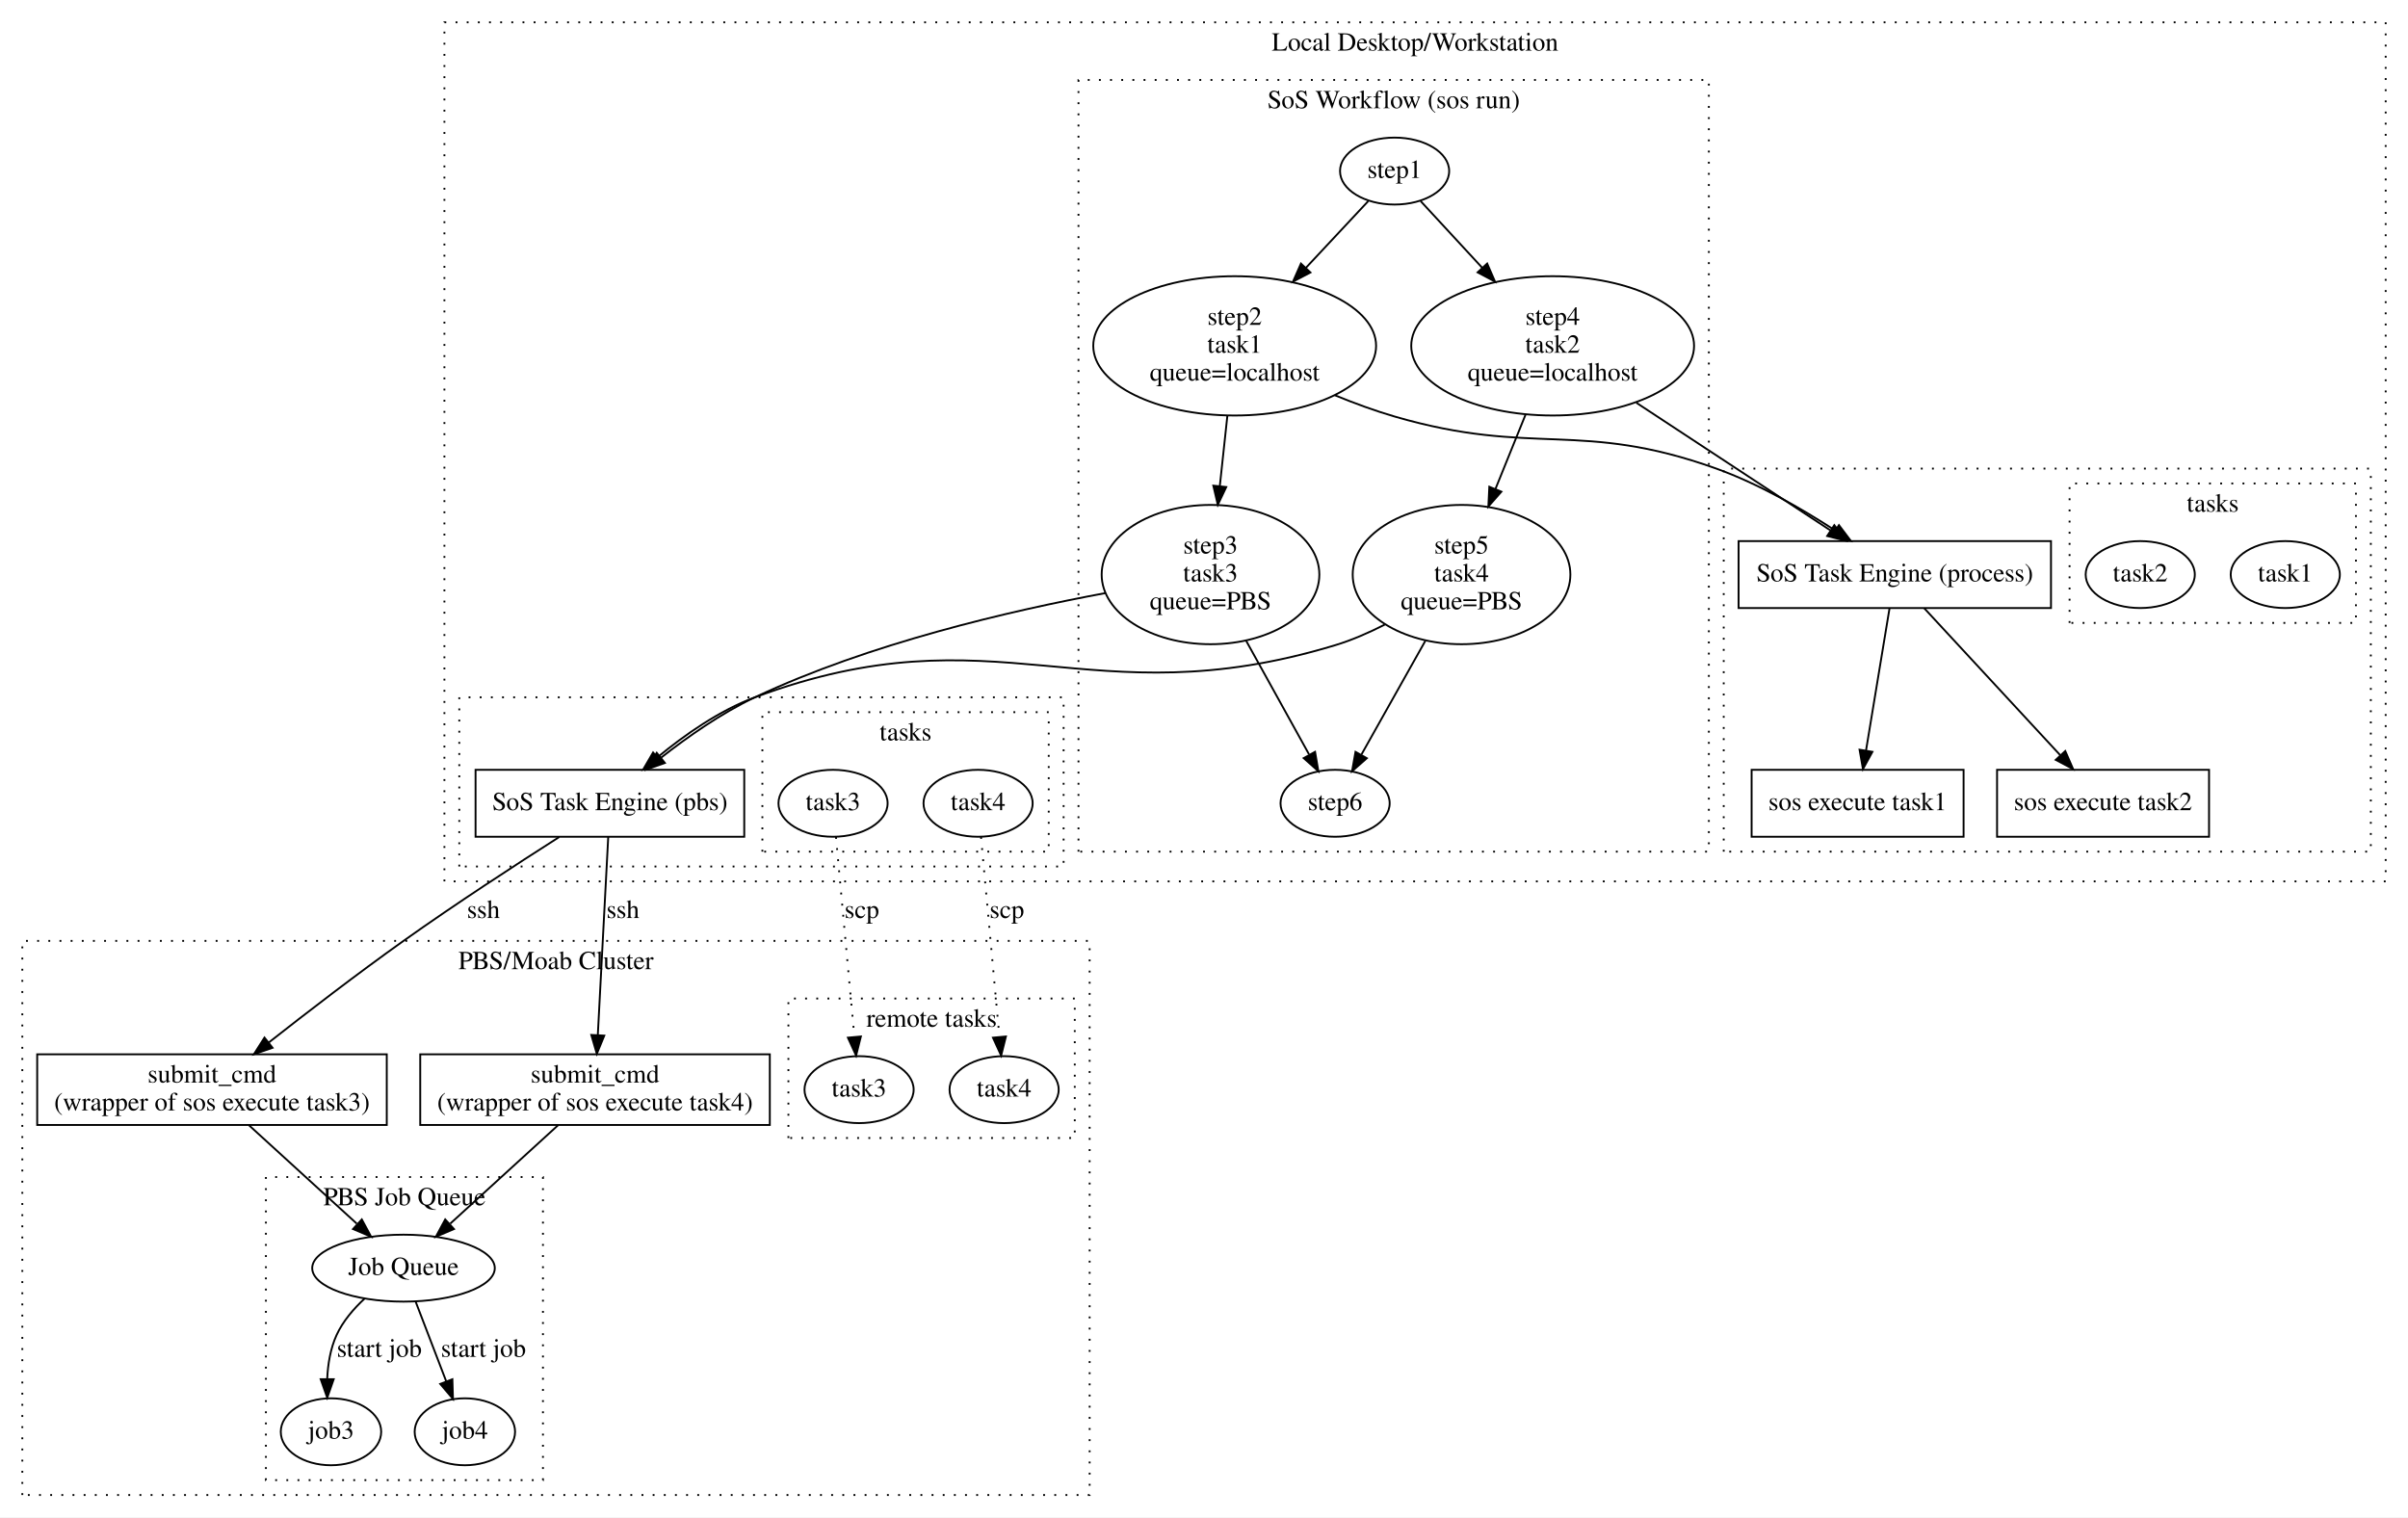
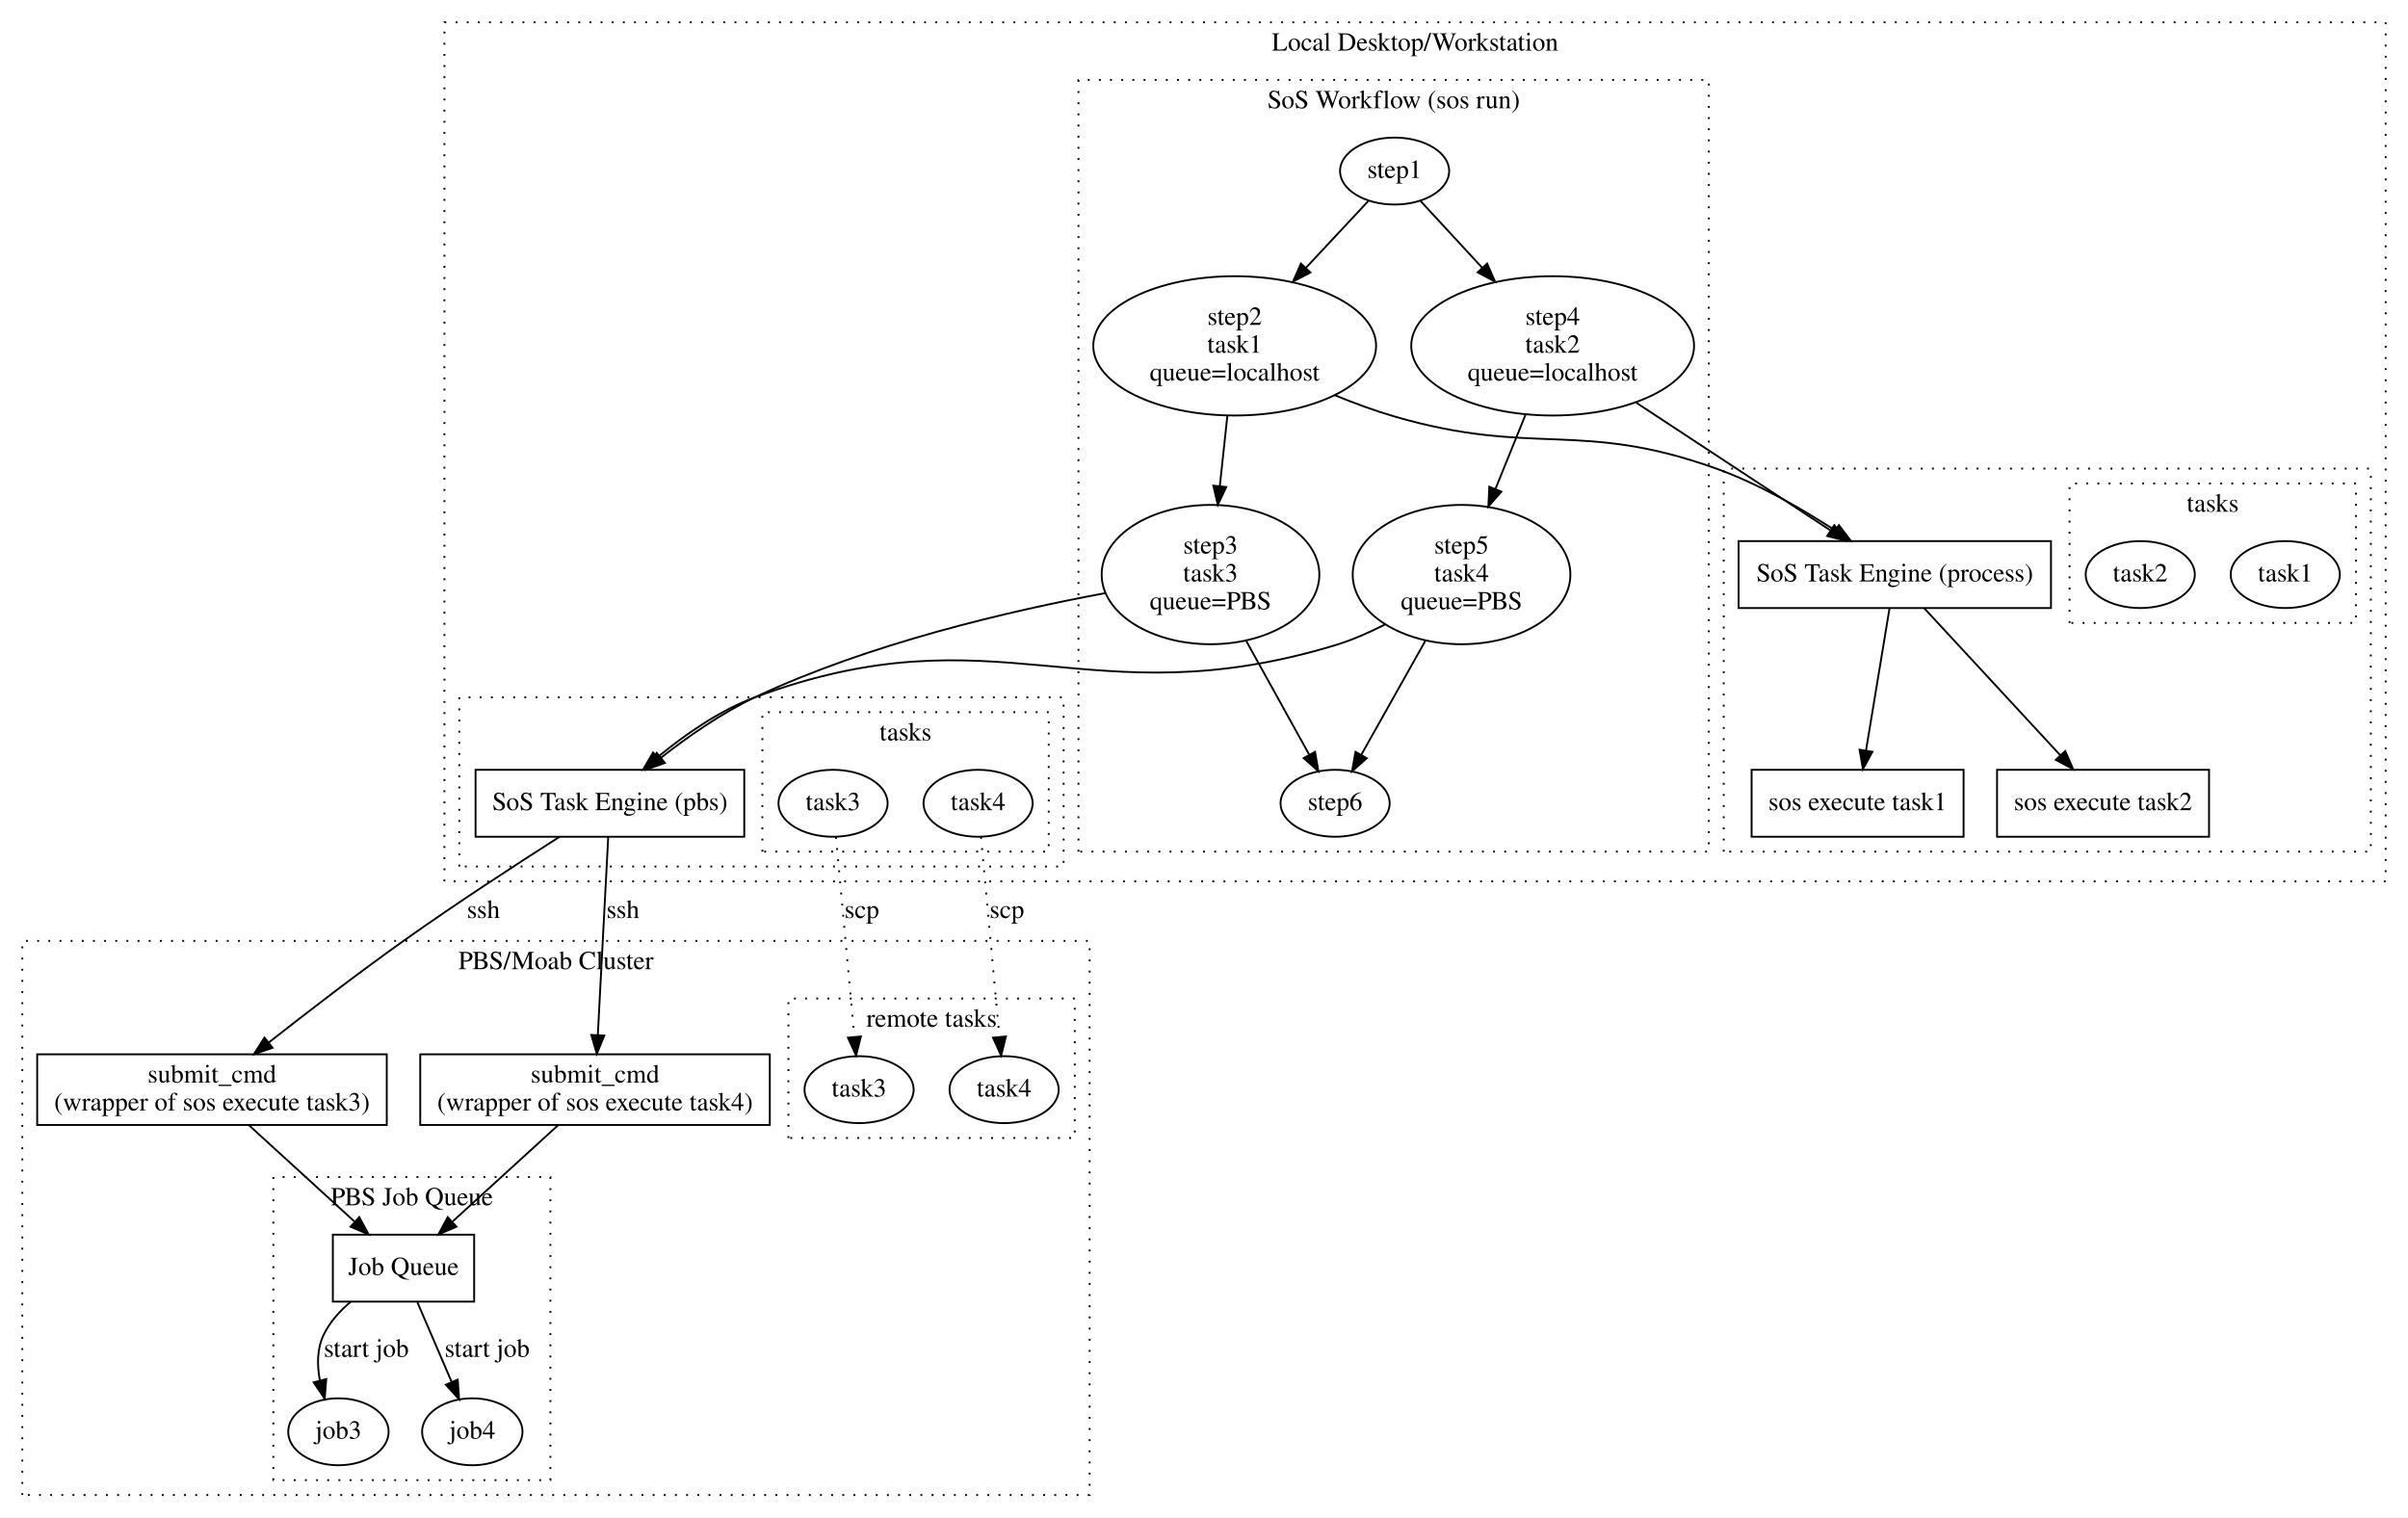
<svg xmlns="http://www.w3.org/2000/svg" width="1295pt" height="816pt" viewBox="0.00 0.00 1295.00 816.00">
  <g id="graph0" class="graph" transform="scale(1 1) rotate(0) translate(4 812)">
    <polygon fill="white" stroke="none" points="-4,4 -4,-812 1291,-812 1291,4 -4,4" />
+     <g id="clust1" class="cluster">
+       <polygon fill="none" stroke="black" stroke-dasharray="1,5" points="235,-338 235,-800 1279,-800 1279,-338 235,-338" />
+       <text text-anchor="middle" x="757" y="-784.8" font-family="Times,serif" font-size="14.00">Local Desktop/Workstation</text>
+     </g>
+     <g id="clust5" class="cluster">
+       <polygon fill="none" stroke="black" stroke-dasharray="1,5" points="243,-346 243,-437 568,-437 568,-346 243,-346" />
+     </g>
+     <g id="clust6" class="cluster">
+       <polygon fill="none" stroke="black" stroke-dasharray="1,5" points="406,-354 406,-429 560,-429 560,-354 406,-354" />
+       <text text-anchor="middle" x="483" y="-413.8" font-family="Times,serif" font-size="14.00">tasks</text>
+     </g>
+     <g id="clust2" class="cluster">
+       <polygon fill="none" stroke="black" stroke-dasharray="1,5" points="576,-354 576,-769 915,-769 915,-354 576,-354" />
+       <text text-anchor="middle" x="745.5" y="-753.8" font-family="Times,serif" font-size="14.00">SoS Workflow (sos run)</text>
+     </g>
+     <g id="clust3" class="cluster">
+       <polygon fill="none" stroke="black" stroke-dasharray="1,5" points="923,-354 923,-560 1271,-560 1271,-354 923,-354" />
+     </g>
+     <g id="clust4" class="cluster">
+       <polygon fill="none" stroke="black" stroke-dasharray="1,5" points="1109,-477 1109,-552 1263,-552 1263,-477 1109,-477" />
+       <text text-anchor="middle" x="1186" y="-536.8" font-family="Times,serif" font-size="14.00">tasks</text>
+     </g>
    <g id="clust7" class="cluster">
      <polygon fill="none" stroke="black" stroke-dasharray="1,5" points="8,-8 8,-306 582,-306 582,-8 8,-8" />
      <text text-anchor="middle" x="295" y="-290.8" font-family="Times,serif" font-size="14.00">PBS/Moab Cluster</text>
    </g>
    <g id="clust8" class="cluster">
      <polygon fill="none" stroke="black" stroke-dasharray="1,5" points="420,-200 420,-275 574,-275 574,-200 420,-200" />
      <text text-anchor="middle" x="497" y="-259.8" font-family="Times,serif" font-size="14.00">remote tasks</text>
    </g>
    <g id="clust9" class="cluster">
-       <polygon fill="none" stroke="black" stroke-dasharray="1,5" points="139,-16 139,-179 288,-179 288,-16 139,-16" />
-       <text text-anchor="middle" x="213.5" y="-163.8" font-family="Times,serif" font-size="14.00">PBS Job Queue</text>
-     </g>
-     <g id="clust1" class="cluster">
-       <polygon fill="none" stroke="black" stroke-dasharray="1,5" points="235,-338 235,-800 1279,-800 1279,-338 235,-338" />
-       <text text-anchor="middle" x="757" y="-784.8" font-family="Times,serif" font-size="14.00">Local Desktop/Workstation</text>
-     </g>
-     <g id="clust2" class="cluster">
-       <polygon fill="none" stroke="black" stroke-dasharray="1,5" points="576,-354 576,-769 915,-769 915,-354 576,-354" />
-       <text text-anchor="middle" x="745.5" y="-753.8" font-family="Times,serif" font-size="14.00">SoS Workflow (sos run)</text>
-     </g>
-     <g id="clust3" class="cluster">
-       <polygon fill="none" stroke="black" stroke-dasharray="1,5" points="923,-354 923,-560 1271,-560 1271,-354 923,-354" />
-     </g>
-     <g id="clust4" class="cluster">
-       <polygon fill="none" stroke="black" stroke-dasharray="1,5" points="1109,-477 1109,-552 1263,-552 1263,-477 1109,-477" />
-       <text text-anchor="middle" x="1186" y="-536.8" font-family="Times,serif" font-size="14.00">tasks</text>
-     </g>
-     <g id="clust5" class="cluster">
-       <polygon fill="none" stroke="black" stroke-dasharray="1,5" points="243,-346 243,-437 568,-437 568,-346 243,-346" />
-     </g>
-     <g id="clust6" class="cluster">
-       <polygon fill="none" stroke="black" stroke-dasharray="1,5" points="406,-354 406,-429 560,-429 560,-354 406,-354" />
-       <text text-anchor="middle" x="483" y="-413.8" font-family="Times,serif" font-size="14.00">tasks</text>
+       <polygon fill="none" stroke="black" stroke-dasharray="1,5" points="143,-16 143,-179 292,-179 292,-16 143,-16" />
+       <text text-anchor="middle" x="217.5" y="-163.8" font-family="Times,serif" font-size="14.00">PBS Job Queue</text>
    </g>
    <g id="node1" class="node">
      <ellipse fill="none" stroke="black" cx="660" cy="-626" rx="76.052" ry="37.453" />
      <text text-anchor="middle" x="660" y="-637.3" font-family="Times,serif" font-size="14.00">step2</text>
      <text text-anchor="middle" x="660" y="-622.3" font-family="Times,serif" font-size="14.00">task1</text>
      <text text-anchor="middle" x="660" y="-607.3" font-family="Times,serif" font-size="14.00">queue=localhost</text>
    </g>
    <g id="node3" class="node">
      <ellipse fill="none" stroke="black" cx="647" cy="-503" rx="58.534" ry="37.453" />
      <text text-anchor="middle" x="647" y="-514.3" font-family="Times,serif" font-size="14.00">step3</text>
      <text text-anchor="middle" x="647" y="-499.3" font-family="Times,serif" font-size="14.00">task3</text>
      <text text-anchor="middle" x="647" y="-484.3" font-family="Times,serif" font-size="14.00">queue=PBS</text>
    </g>
    <g id="edge2" class="edge">
      <path fill="none" stroke="black" d="M656.064,-588.368C654.792,-576.521 653.363,-563.221 652.022,-550.744" />
      <polygon fill="black" stroke="black" points="655.471,-550.077 650.922,-540.508 648.511,-550.825 655.471,-550.077" />
    </g>
    <g id="node7" class="node">
      <polygon fill="none" stroke="black" points="1099,-521 931,-521 931,-485 1099,-485 1099,-521" />
      <text text-anchor="middle" x="1015" y="-499.3" font-family="Times,serif" font-size="14.00">SoS Task Engine (process)</text>
    </g>
    <g id="edge7" class="edge">
      <path fill="none" stroke="black" d="M713.851,-599.445C724.346,-595.149 735.388,-591.09 746,-588 820.783,-566.222 845.681,-586.288 919,-560 941.633,-551.885 964.978,-538.402 982.979,-526.699" />
      <polygon fill="black" stroke="black" points="984.969,-529.579 991.36,-521.129 981.095,-523.749 984.969,-529.579" />
    </g>
    <g id="node2" class="node">
      <ellipse fill="none" stroke="black" cx="831" cy="-626" rx="76.052" ry="37.453" />
      <text text-anchor="middle" x="831" y="-637.3" font-family="Times,serif" font-size="14.00">step4</text>
      <text text-anchor="middle" x="831" y="-622.3" font-family="Times,serif" font-size="14.00">task2</text>
      <text text-anchor="middle" x="831" y="-607.3" font-family="Times,serif" font-size="14.00">queue=localhost</text>
    </g>
    <g id="node4" class="node">
      <ellipse fill="none" stroke="black" cx="782" cy="-503" rx="58.534" ry="37.453" />
      <text text-anchor="middle" x="782" y="-514.3" font-family="Times,serif" font-size="14.00">step5</text>
      <text text-anchor="middle" x="782" y="-499.3" font-family="Times,serif" font-size="14.00">task4</text>
      <text text-anchor="middle" x="782" y="-484.3" font-family="Times,serif" font-size="14.00">queue=PBS</text>
    </g>
    <g id="edge5" class="edge">
      <path fill="none" stroke="black" d="M816.431,-589.024C811.346,-576.467 805.574,-562.214 800.229,-549.014" />
      <polygon fill="black" stroke="black" points="803.426,-547.584 796.428,-539.629 796.938,-550.212 803.426,-547.584" />
    </g>
    <g id="edge9" class="edge">
      <path fill="none" stroke="black" d="M876.011,-595.4C908.119,-574.286 950.663,-546.308 980.187,-526.894" />
      <polygon fill="black" stroke="black" points="982.473,-529.579 988.905,-521.16 978.627,-523.73 982.473,-529.579" />
    </g>
    <g id="node6" class="node">
      <ellipse fill="none" stroke="black" cx="714" cy="-380" rx="29.348" ry="18" />
      <text text-anchor="middle" x="714" y="-376.3" font-family="Times,serif" font-size="14.00">step6</text>
    </g>
    <g id="edge3" class="edge">
      <path fill="none" stroke="black" d="M666.2,-467.326C676.966,-447.882 690.159,-424.056 699.956,-406.364" />
      <polygon fill="black" stroke="black" points="703.229,-407.677 705.011,-397.233 697.105,-404.286 703.229,-407.677" />
    </g>
    <g id="node8" class="node">
      <polygon fill="none" stroke="black" points="396.25,-398 251.75,-398 251.75,-362 396.25,-362 396.25,-398" />
      <text text-anchor="middle" x="324" y="-376.3" font-family="Times,serif" font-size="14.00">SoS Task Engine (pbs)</text>
    </g>
    <g id="edge8" class="edge">
      <path fill="none" stroke="black" d="M590.499,-493.043C539.497,-483.573 463.286,-465.927 402,-437 383.979,-428.494 365.781,-415.721 351.5,-404.521" />
      <polygon fill="black" stroke="black" points="353.562,-401.689 343.575,-398.153 349.177,-407.145 353.562,-401.689" />
    </g>
    <g id="edge6" class="edge">
      <path fill="none" stroke="black" d="M762.514,-467.326C751.586,-447.882 738.196,-424.056 728.254,-406.364" />
      <polygon fill="black" stroke="black" points="731.073,-404.236 723.123,-397.233 724.971,-407.666 731.073,-404.236" />
    </g>
    <g id="edge10" class="edge">
      <path fill="none" stroke="black" d="M740.733,-476.103C732.169,-471.727 723.005,-467.725 714,-465 580.746,-424.667 532.49,-485.535 402,-437 382.8,-429.859 364.061,-416.67 349.763,-404.885" />
      <polygon fill="black" stroke="black" points="351.767,-401.994 341.889,-398.165 347.223,-407.319 351.767,-401.994" />
    </g>
    <g id="node5" class="node">
      <ellipse fill="none" stroke="black" cx="746" cy="-720" rx="29.348" ry="18" />
      <text text-anchor="middle" x="746" y="-716.3" font-family="Times,serif" font-size="14.00">step1</text>
    </g>
    <g id="edge1" class="edge">
      <path fill="none" stroke="black" d="M731.799,-703.808C722.626,-693.996 710.218,-680.722 698.298,-667.969" />
      <polygon fill="black" stroke="black" points="700.749,-665.467 691.364,-660.552 695.636,-670.247 700.749,-665.467" />
    </g>
    <g id="edge4" class="edge">
      <path fill="none" stroke="black" d="M760.036,-703.808C769.102,-693.996 781.366,-680.722 793.148,-667.969" />
      <polygon fill="black" stroke="black" points="795.786,-670.272 800.001,-660.552 790.644,-665.522 795.786,-670.272" />
    </g>
    <g id="node9" class="node">
      <polygon fill="none" stroke="black" points="1052,-398 938,-398 938,-362 1052,-362 1052,-398" />
      <text text-anchor="middle" x="995" y="-376.3" font-family="Times,serif" font-size="14.00">sos execute task1</text>
    </g>
    <g id="edge11" class="edge">
      <path fill="none" stroke="black" d="M1012.18,-484.92C1008.89,-465.035 1003.42,-431.923 999.533,-408.423" />
      <polygon fill="black" stroke="black" points="1002.96,-407.68 997.873,-398.385 996.051,-408.822 1002.96,-407.68" />
    </g>
    <g id="node10" class="node">
      <polygon fill="none" stroke="black" points="1184,-398 1070,-398 1070,-362 1184,-362 1184,-398" />
      <text text-anchor="middle" x="1127" y="-376.3" font-family="Times,serif" font-size="14.00">sos execute task2</text>
    </g>
    <g id="edge12" class="edge">
      <path fill="none" stroke="black" d="M1030.81,-484.92C1049.88,-464.319 1082.09,-429.519 1103.93,-405.921" />
      <polygon fill="black" stroke="black" points="1106.68,-408.101 1110.91,-398.385 1101.55,-403.346 1106.68,-408.101" />
    </g>
    <g id="node17" class="node">
      <polygon fill="none" stroke="black" points="204,-245 16,-245 16,-207 204,-207 204,-245" />
      <text text-anchor="middle" x="110" y="-229.8" font-family="Times,serif" font-size="14.00">submit_cmd</text>
      <text text-anchor="middle" x="110" y="-214.8" font-family="Times,serif" font-size="14.00">(wrapper of sos execute task3)</text>
    </g>
    <g id="edge19" class="edge">
      <path fill="none" stroke="black" d="M296.715,-361.838C274.017,-347.375 241.01,-325.913 213,-306 188.139,-288.326 160.774,-267.257 140.503,-251.324" />
      <polygon fill="black" stroke="black" points="142.572,-248.499 132.553,-245.053 138.237,-253.995 142.572,-248.499" />
      <text text-anchor="middle" x="256" y="-318.3" font-family="Times,serif" font-size="14.00">ssh</text>
    </g>
    <g id="node18" class="node">
      <polygon fill="none" stroke="black" points="410,-245 222,-245 222,-207 410,-207 410,-245" />
      <text text-anchor="middle" x="316" y="-229.8" font-family="Times,serif" font-size="14.00">submit_cmd</text>
      <text text-anchor="middle" x="316" y="-214.8" font-family="Times,serif" font-size="14.00">(wrapper of sos execute task4)</text>
    </g>
    <g id="edge20" class="edge">
      <path fill="none" stroke="black" d="M323.098,-361.859C321.738,-336.023 319.148,-286.804 317.501,-255.511" />
      <polygon fill="black" stroke="black" points="320.982,-255.059 316.961,-245.257 313.991,-255.427 320.982,-255.059" />
      <text text-anchor="middle" x="331" y="-318.3" font-family="Times,serif" font-size="14.00">ssh</text>
    </g>
    <g id="node11" class="node">
      <ellipse fill="none" stroke="black" cx="1225" cy="-503" rx="29.348" ry="18" />
      <text text-anchor="middle" x="1225" y="-499.3" font-family="Times,serif" font-size="14.00">task1</text>
    </g>
    <g id="node12" class="node">
      <ellipse fill="none" stroke="black" cx="1147" cy="-503" rx="29.348" ry="18" />
      <text text-anchor="middle" x="1147" y="-499.3" font-family="Times,serif" font-size="14.00">task2</text>
    </g>
    <g id="node13" class="node">
      <ellipse fill="none" stroke="black" cx="444" cy="-380" rx="29.348" ry="18" />
      <text text-anchor="middle" x="444" y="-376.3" font-family="Times,serif" font-size="14.00">task3</text>
    </g>
    <g id="node15" class="node">
      <ellipse fill="none" stroke="black" cx="458" cy="-226" rx="29.348" ry="18" />
      <text text-anchor="middle" x="458" y="-222.3" font-family="Times,serif" font-size="14.00">task3</text>
    </g>
    <g id="edge17" class="edge">
      <path fill="none" stroke="black" stroke-dasharray="1,5" d="M445.579,-361.859C447.984,-335.745 452.589,-285.743 455.466,-254.507" />
      <polygon fill="black" stroke="black" points="458.974,-254.59 456.406,-244.311 452.003,-253.948 458.974,-254.59" />
      <text text-anchor="middle" x="459.5" y="-318.3" font-family="Times,serif" font-size="14.00">scp</text>
    </g>
    <g id="node14" class="node">
      <ellipse fill="none" stroke="black" cx="522" cy="-380" rx="29.348" ry="18" />
      <text text-anchor="middle" x="522" y="-376.3" font-family="Times,serif" font-size="14.00">task4</text>
    </g>
    <g id="node16" class="node">
      <ellipse fill="none" stroke="black" cx="536" cy="-226" rx="29.348" ry="18" />
      <text text-anchor="middle" x="536" y="-222.3" font-family="Times,serif" font-size="14.00">task4</text>
    </g>
    <g id="edge18" class="edge">
      <path fill="none" stroke="black" stroke-dasharray="1,5" d="M523.579,-361.859C525.984,-335.745 530.589,-285.743 533.466,-254.507" />
      <polygon fill="black" stroke="black" points="536.974,-254.59 534.406,-244.311 530.003,-253.948 536.974,-254.59" />
      <text text-anchor="middle" x="537.5" y="-318.3" font-family="Times,serif" font-size="14.00">scp</text>
    </g>
    <g id="node19" class="node">
-       <ellipse fill="none" stroke="black" cx="213" cy="-130" rx="49.094" ry="18" />
+       <polygon fill="none" stroke="black" points="251,-148 175,-148 175,-112 251,-112 251,-148" />
      <text text-anchor="middle" x="213" y="-126.3" font-family="Times,serif" font-size="14.00">Job Queue</text>
    </g>
    <g id="edge15" class="edge">
-       <path fill="none" stroke="black" d="M129.859,-206.876C146.386,-191.794 170.009,-170.234 187.854,-153.949" />
-       <polygon fill="black" stroke="black" points="190.573,-156.206 195.6,-146.879 185.854,-151.035 190.573,-156.206" />
+       <path fill="none" stroke="black" d="M129.859,-206.876C145.98,-192.164 168.854,-171.288 186.53,-155.157" />
+       <polygon fill="black" stroke="black" points="189.216,-157.444 194.243,-148.118 184.497,-152.274 189.216,-157.444" />
    </g>
    <g id="edge16" class="edge">
-       <path fill="none" stroke="black" d="M296.141,-206.876C279.614,-191.794 255.991,-170.234 238.146,-153.949" />
-       <polygon fill="black" stroke="black" points="240.146,-151.035 230.4,-146.879 235.427,-156.206 240.146,-151.035" />
+       <path fill="none" stroke="black" d="M296.141,-206.876C280.02,-192.164 257.146,-171.288 239.47,-155.157" />
+       <polygon fill="black" stroke="black" points="241.503,-152.274 231.757,-148.118 236.784,-157.444 241.503,-152.274" />
    </g>
    <g id="node20" class="node">
-       <ellipse fill="none" stroke="black" cx="174" cy="-42" rx="27" ry="18" />
-       <text text-anchor="middle" x="174" y="-38.3" font-family="Times,serif" font-size="14.00">job3</text>
+       <ellipse fill="none" stroke="black" cx="178" cy="-42" rx="27" ry="18" />
+       <text text-anchor="middle" x="178" y="-38.3" font-family="Times,serif" font-size="14.00">job3</text>
    </g>
    <g id="edge13" class="edge">
-       <path fill="none" stroke="black" d="M192.093,-113.643C186.169,-108.149 180.409,-101.451 177,-94 173.702,-86.792 172.341,-78.4 171.967,-70.531" />
-       <polygon fill="black" stroke="black" points="175.467,-70.287 171.978,-60.282 168.467,-70.278 175.467,-70.287" />
-       <text text-anchor="middle" x="200" y="-82.3" font-family="Times,serif" font-size="14.00">start job</text>
+       <path fill="none" stroke="black" d="M184.662,-111.979C178.746,-106.98 173.306,-100.955 170,-94 166.428,-86.488 166.498,-77.719 168.038,-69.592" />
+       <polygon fill="black" stroke="black" points="171.459,-70.346 170.612,-59.785 164.688,-68.569 171.459,-70.346" />
+       <text text-anchor="middle" x="193" y="-82.3" font-family="Times,serif" font-size="14.00">start job</text>
    </g>
    <g id="node21" class="node">
-       <ellipse fill="none" stroke="black" cx="246" cy="-42" rx="27" ry="18" />
-       <text text-anchor="middle" x="246" y="-38.3" font-family="Times,serif" font-size="14.00">job4</text>
+       <ellipse fill="none" stroke="black" cx="250" cy="-42" rx="27" ry="18" />
+       <text text-anchor="middle" x="250" y="-38.3" font-family="Times,serif" font-size="14.00">job4</text>
    </g>
    <g id="edge14" class="edge">
-       <path fill="none" stroke="black" d="M219.52,-112.009C224.205,-99.798 230.611,-83.105 235.948,-69.195" />
-       <polygon fill="black" stroke="black" points="239.291,-70.253 239.606,-59.663 232.756,-67.745 239.291,-70.253" />
-       <text text-anchor="middle" x="256" y="-82.3" font-family="Times,serif" font-size="14.00">start job</text>
+       <path fill="none" stroke="black" d="M220.488,-111.597C225.755,-99.353 232.895,-82.757 238.833,-68.956" />
+       <polygon fill="black" stroke="black" points="242.163,-70.071 242.9,-59.502 235.733,-67.305 242.163,-70.071" />
+       <text text-anchor="middle" x="258" y="-82.3" font-family="Times,serif" font-size="14.00">start job</text>
    </g>
  </g>
</svg>
